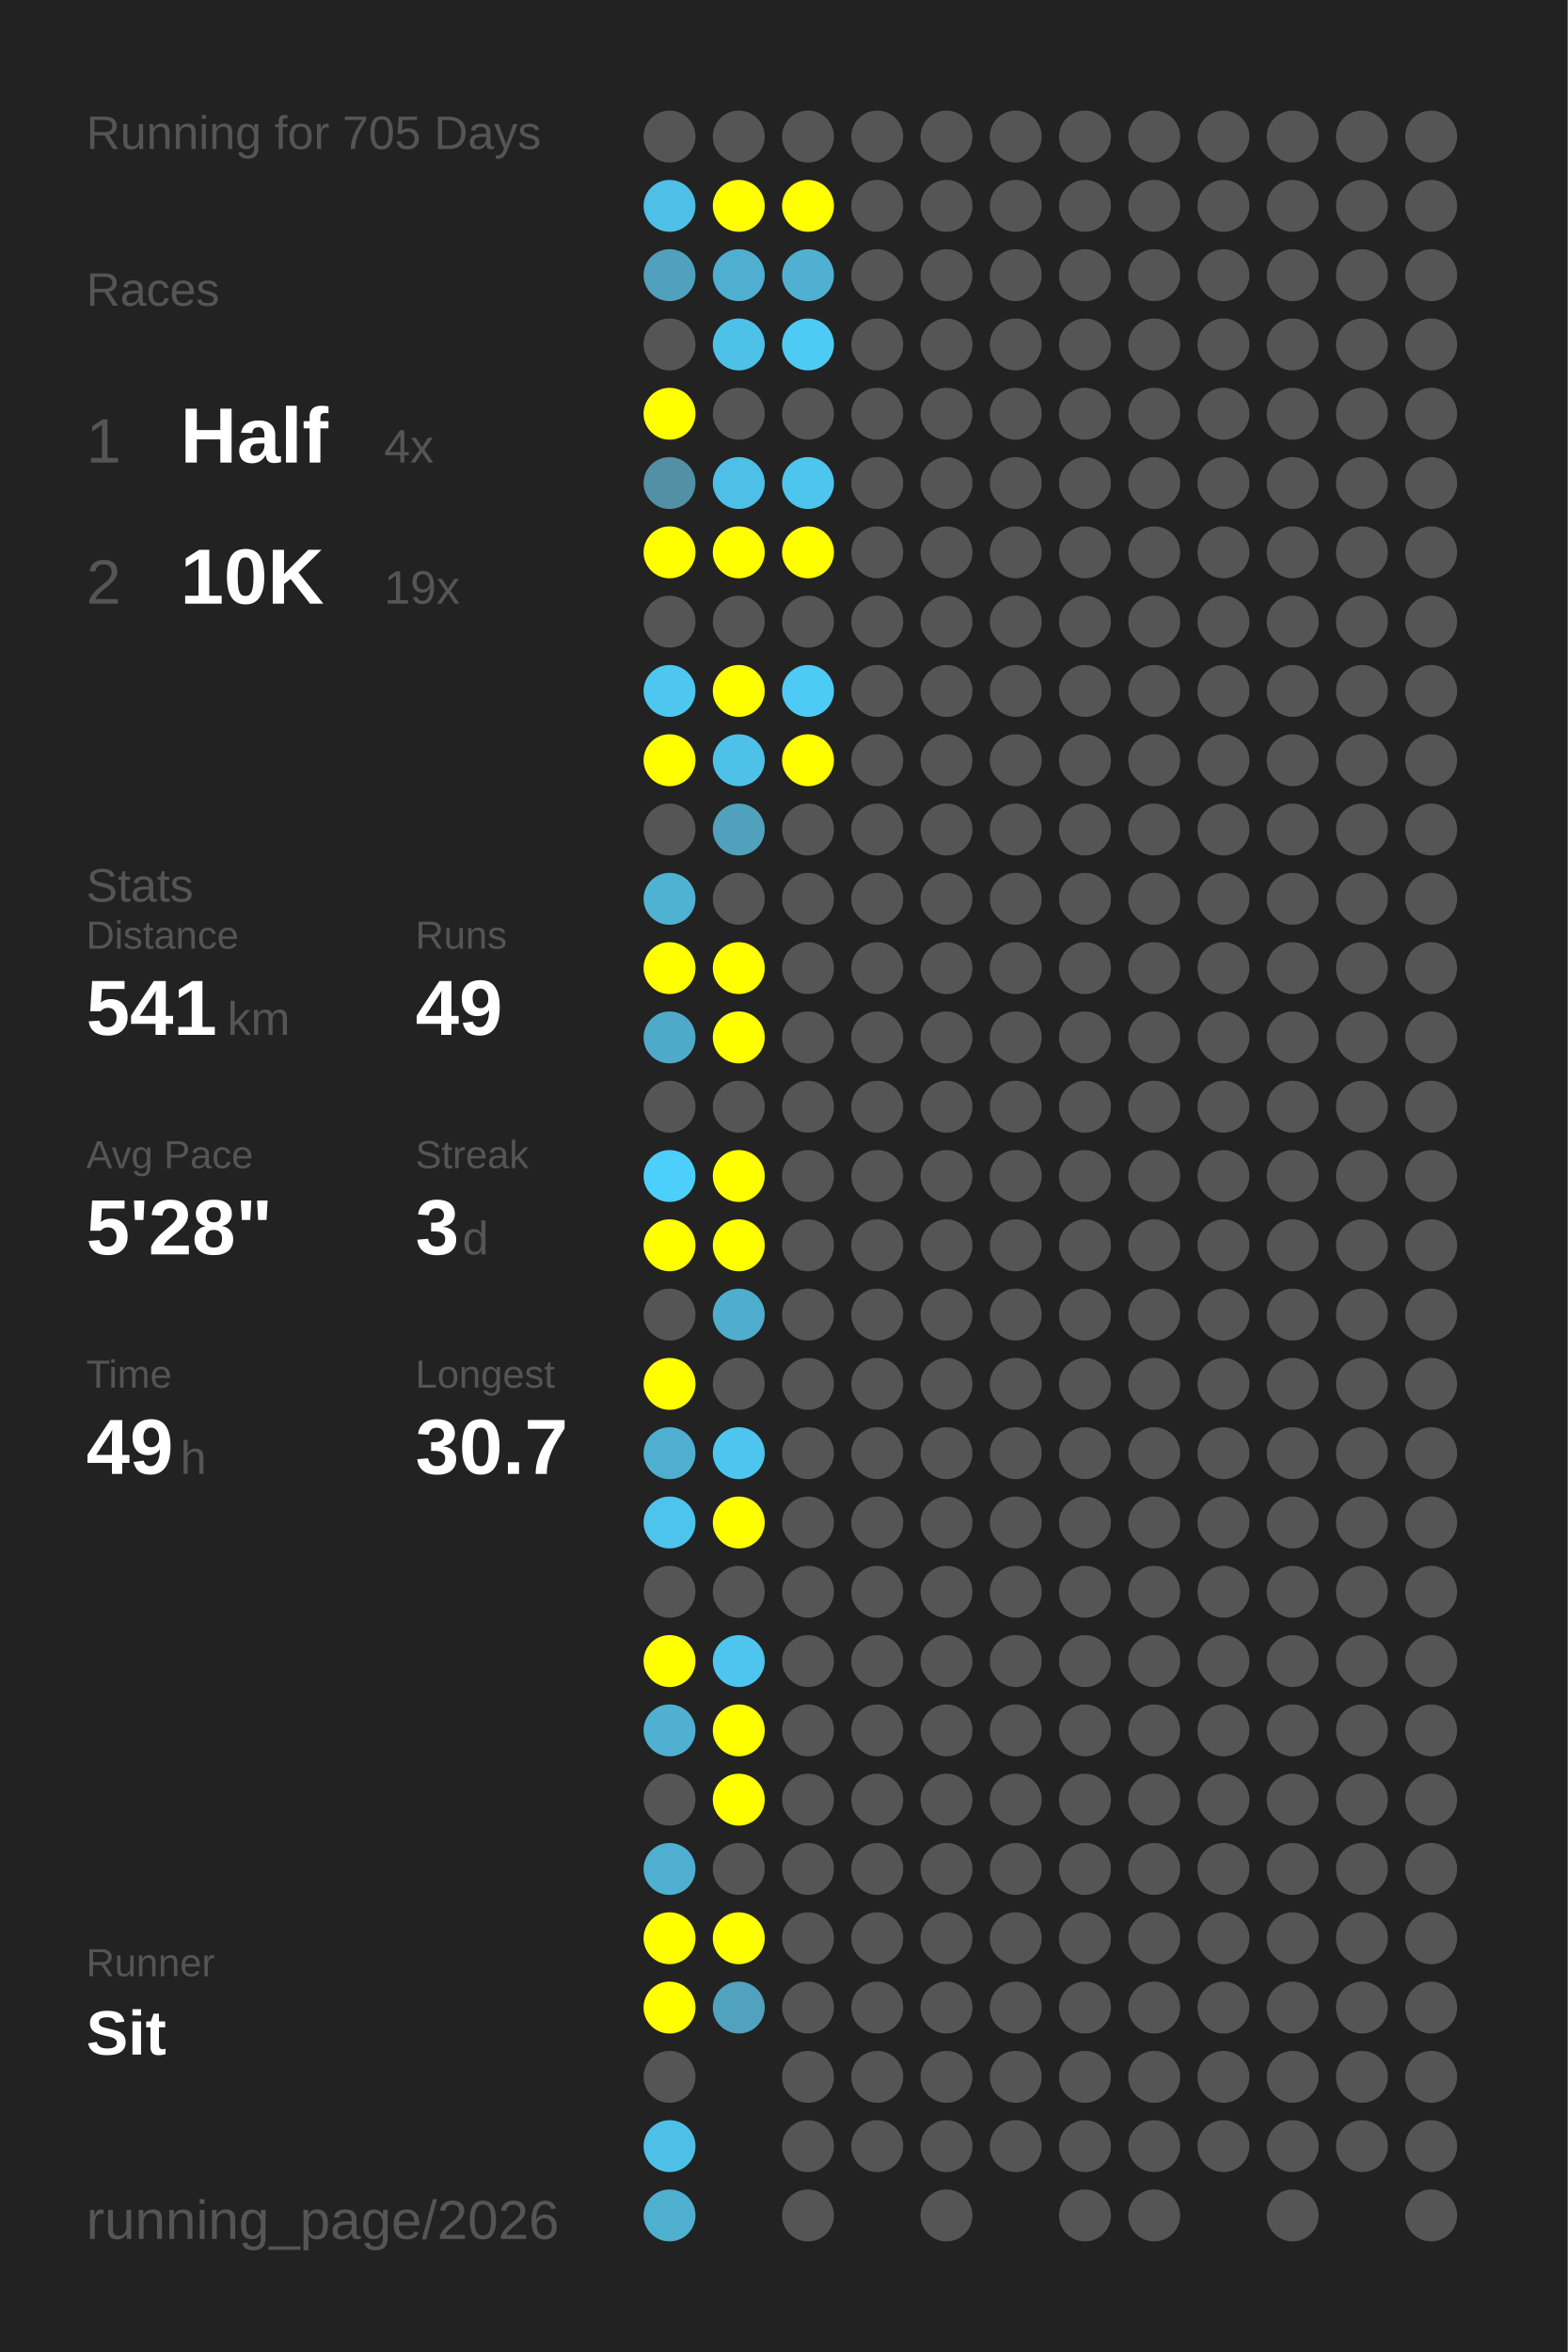
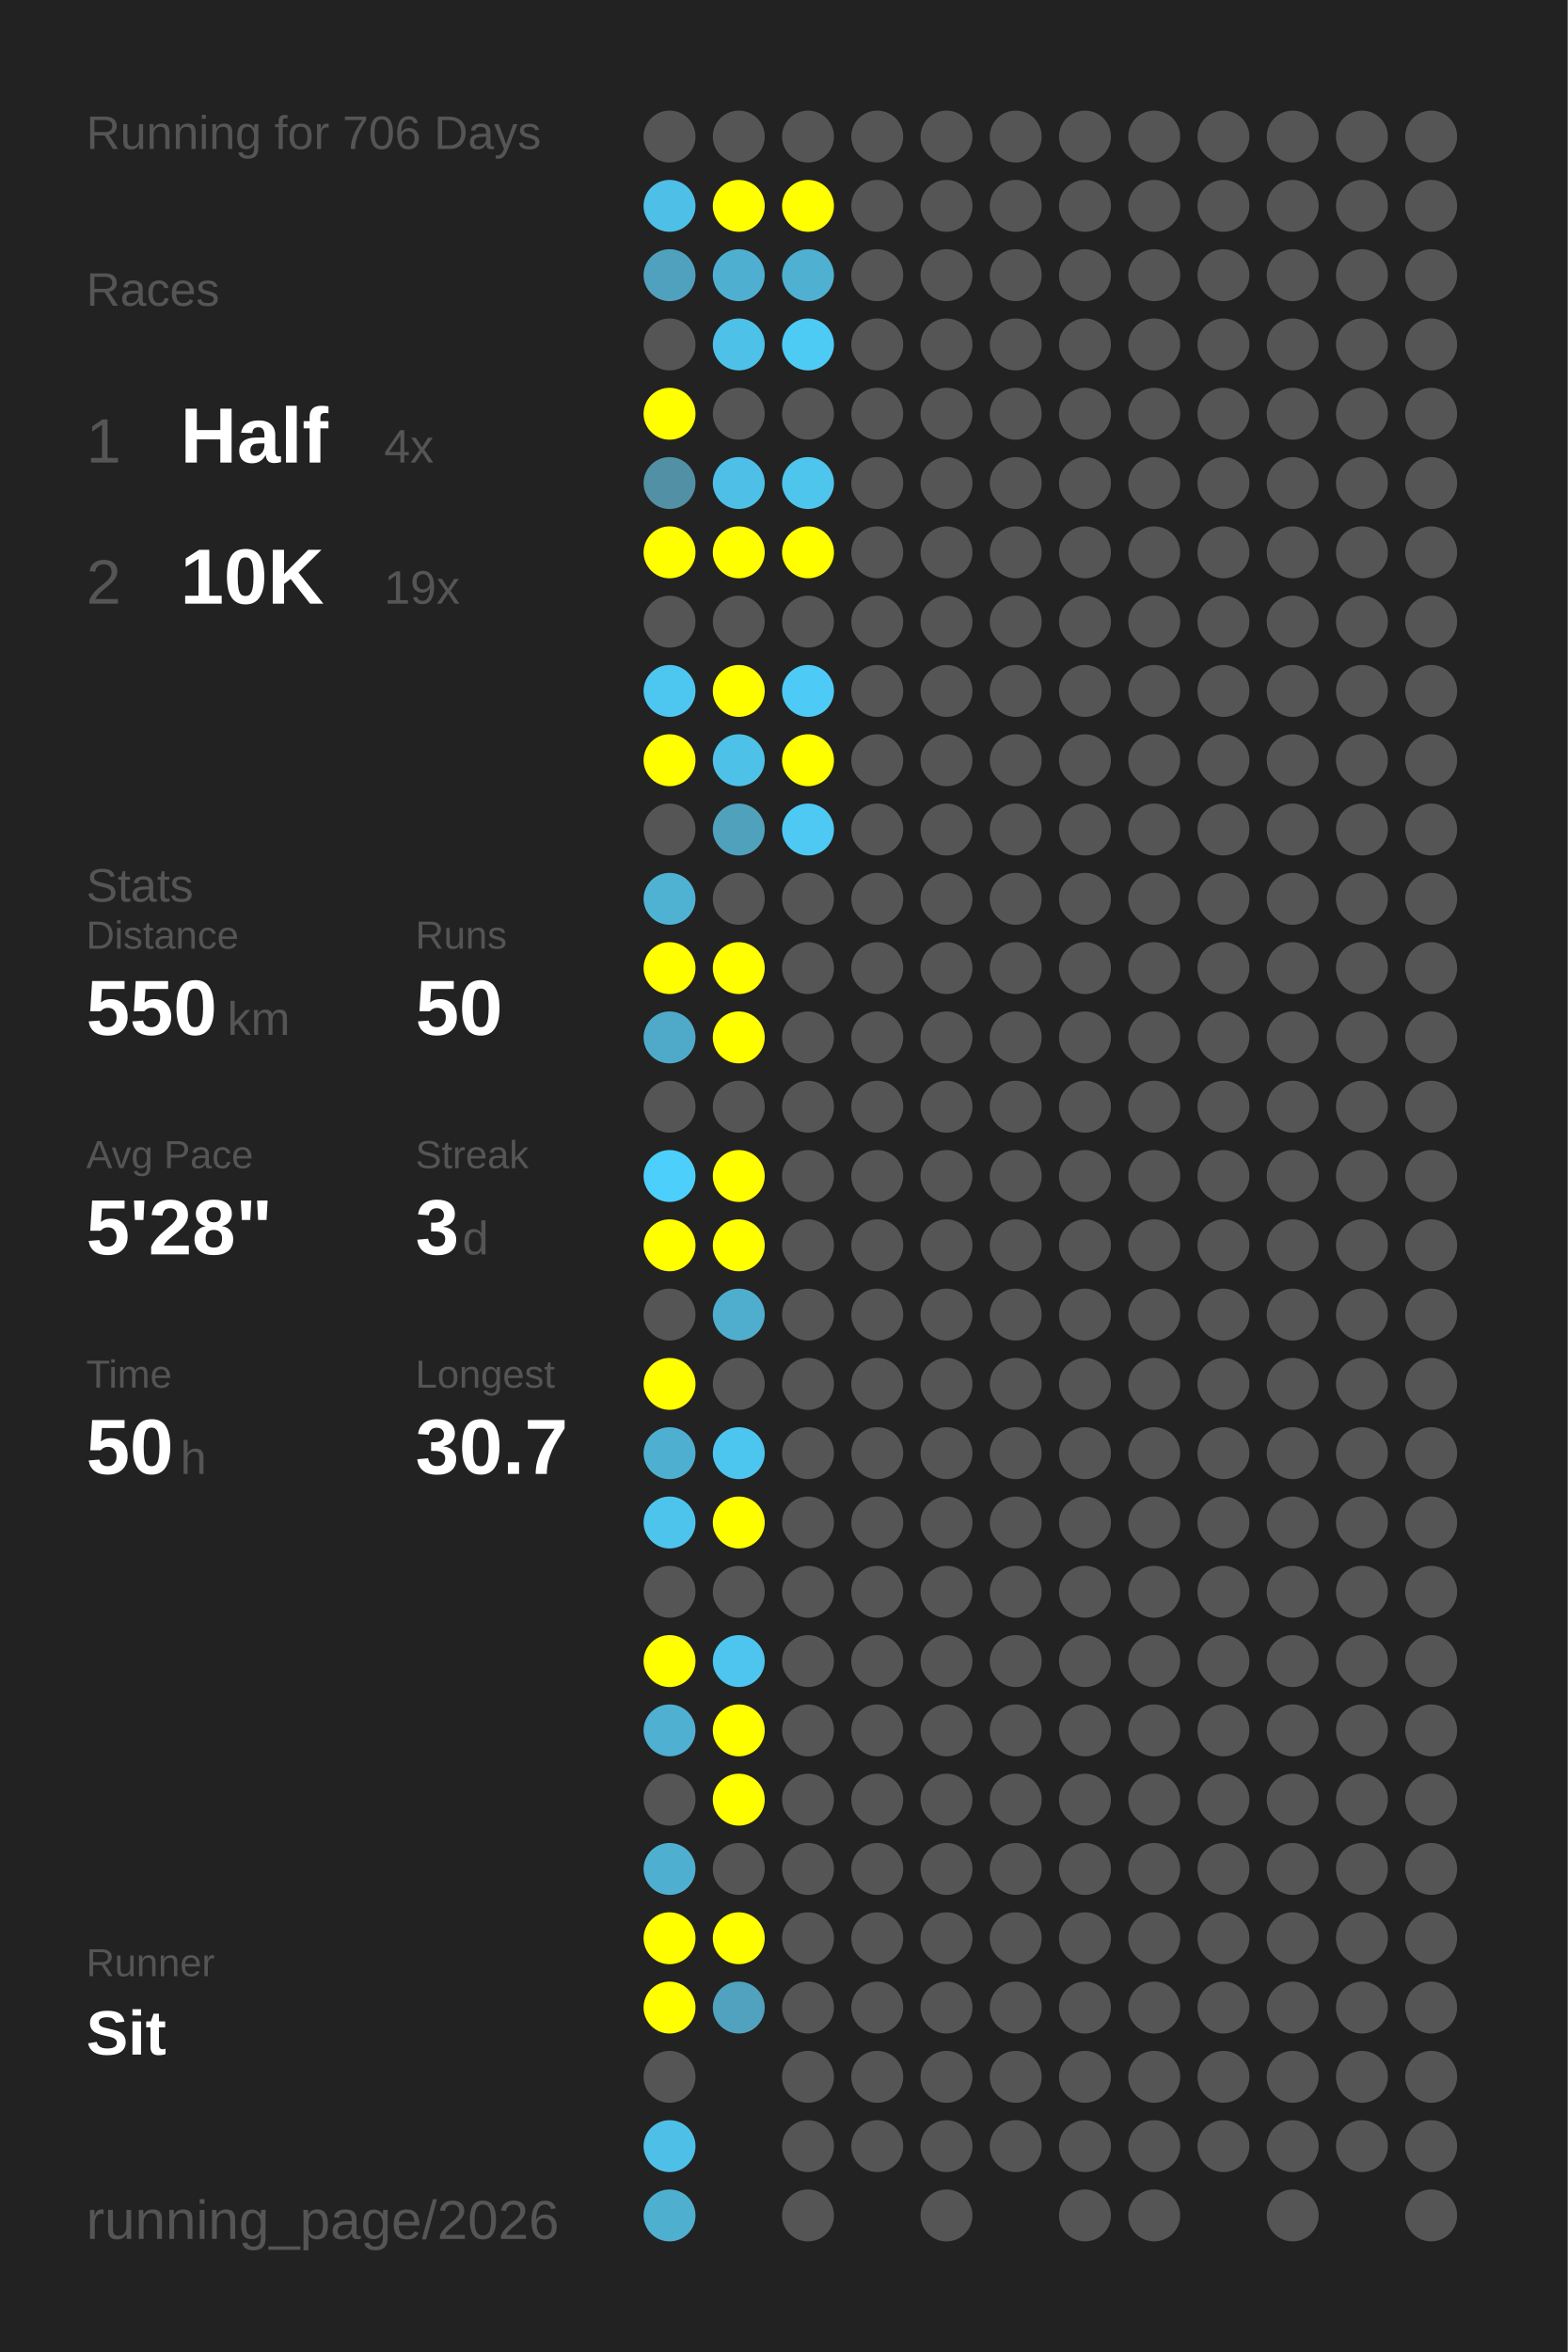
<svg xmlns="http://www.w3.org/2000/svg" baseProfile="full" height="300mm" version="1.1" viewBox="0,0,200,300" width="200mm">
  <defs />
  <rect fill="#222222" height="300" width="200" x="0" y="0" />
-   <text fill="#555555" style="font-size:6px; font-family:Arial;" x="11" y="19">Running for 705 Days</text>
+   <text fill="#555555" style="font-size:6px; font-family:Arial;" x="11" y="19">Running for 706 Days</text>
  <text fill="#555555" style="font-size:6px; font-family:Arial;" x="11" y="39">Races</text>
  <text fill="#555555" style="font-size:8px; font-family:Arial;" x="11" y="59">1</text>
  <text fill="#FFFFFF" style="font-size:10px; font-family:Arial; font-weight:bold;" x="23" y="59">Half</text>
  <text fill="#555555" style="font-size:6px; font-family:Arial;" x="49" y="59">4x</text>
  <text fill="#555555" style="font-size:8px; font-family:Arial;" x="11" y="77">2</text>
  <text fill="#FFFFFF" style="font-size:10px; font-family:Arial; font-weight:bold;" x="23" y="77">10K</text>
  <text fill="#555555" style="font-size:6px; font-family:Arial;" x="49" y="77">19x</text>
  <text fill="#555555" style="font-size:6px; font-family:Arial;" x="11" y="115">Stats</text>
  <text fill="#555555" style="font-size:5px; font-family:Arial;" x="11" y="121">Distance</text>
-   <text fill="#FFFFFF" style="font-size:10px; font-family:Arial; font-weight:bold;" x="11" y="132">541</text>
+   <text fill="#FFFFFF" style="font-size:10px; font-family:Arial; font-weight:bold;" x="11" y="132">550</text>
  <text fill="#555555" style="font-size:6px; font-family:Arial;" x="29" y="132">km</text>
  <text fill="#555555" style="font-size:5px; font-family:Arial;" x="53" y="121">Runs</text>
-   <text fill="#FFFFFF" style="font-size:10px; font-family:Arial; font-weight:bold;" x="53" y="132">49</text>
+   <text fill="#FFFFFF" style="font-size:10px; font-family:Arial; font-weight:bold;" x="53" y="132">50</text>
  <text fill="#555555" style="font-size:5px; font-family:Arial;" x="11" y="149">Avg Pace</text>
  <text fill="#FFFFFF" style="font-size:10px; font-family:Arial; font-weight:bold;" x="11" y="160">5'28"</text>
  <text fill="#555555" style="font-size:5px; font-family:Arial;" x="53" y="149">Streak</text>
  <text fill="#FFFFFF" style="font-size:10px; font-family:Arial; font-weight:bold;" x="53" y="160">3</text>
  <text fill="#555555" style="font-size:6px; font-family:Arial;" x="59" y="160">d</text>
  <text fill="#555555" style="font-size:5px; font-family:Arial;" x="11" y="177">Time</text>
-   <text fill="#FFFFFF" style="font-size:10px; font-family:Arial; font-weight:bold;" x="11" y="188">49</text>
+   <text fill="#FFFFFF" style="font-size:10px; font-family:Arial; font-weight:bold;" x="11" y="188">50</text>
  <text fill="#555555" style="font-size:6px; font-family:Arial;" x="23" y="188">h</text>
  <text fill="#555555" style="font-size:5px; font-family:Arial;" x="53" y="177">Longest</text>
  <text fill="#FFFFFF" style="font-size:10px; font-family:Arial; font-weight:bold;" x="53" y="188">30.7</text>
  <text fill="#555555" style="font-size:5px; font-family:Arial;" x="11" y="252.065">Runner</text>
  <text fill="#FFFFFF" style="font-size:8px; font-family:Arial; font-weight:bold;" x="11" y="262.065">Sit</text>
  <text fill="#555555" style="font-size:7px; font-family:Arial;" x="11" y="285.581">running_page/2026</text>
  <circle cx="85.417" cy="17.419" fill="#555555" r="3.312" />
  <circle cx="85.417" cy="26.258" fill="#4ebfe6" r="3.312" />
  <circle cx="85.417" cy="35.097" fill="#50a1bd" r="3.312" />
  <circle cx="85.417" cy="43.935" fill="#555555" r="3.312" />
  <circle cx="85.417" cy="52.774" fill="#FFFF00" r="3.312" />
  <circle cx="85.417" cy="61.613" fill="#5190a5" r="3.312" />
  <circle cx="85.417" cy="70.452" fill="#FFFF00" r="3.312" />
  <circle cx="85.417" cy="79.29" fill="#555555" r="3.312" />
  <circle cx="85.417" cy="88.129" fill="#4dc7f0" r="3.312" />
  <circle cx="85.417" cy="96.968" fill="#FFFF00" r="3.312" />
  <circle cx="85.417" cy="105.806" fill="#555555" r="3.312" />
  <circle cx="85.417" cy="114.645" fill="#4fb2d3" r="3.312" />
  <circle cx="85.417" cy="123.484" fill="#FFFF00" r="3.312" />
  <circle cx="85.417" cy="132.323" fill="#4faac9" r="3.312" />
  <circle cx="85.417" cy="141.161" fill="#555555" r="3.312" />
  <circle cx="85.417" cy="150" fill="#4dcffb" r="3.312" />
  <circle cx="85.417" cy="158.839" fill="#FFFF00" r="3.312" />
  <circle cx="85.417" cy="167.677" fill="#555555" r="3.312" />
  <circle cx="85.417" cy="176.516" fill="#FFFF00" r="3.312" />
  <circle cx="85.417" cy="185.355" fill="#4fafd0" r="3.312" />
  <circle cx="85.417" cy="194.194" fill="#4dc4ec" r="3.312" />
  <circle cx="85.417" cy="203.032" fill="#555555" r="3.312" />
  <circle cx="85.417" cy="211.871" fill="#FFFF00" r="3.312" />
  <circle cx="85.417" cy="220.71" fill="#4fb0d1" r="3.312" />
  <circle cx="85.417" cy="229.548" fill="#555555" r="3.312" />
  <circle cx="85.417" cy="238.387" fill="#4fafd0" r="3.312" />
  <circle cx="85.417" cy="247.226" fill="#FFFF00" r="3.312" />
  <circle cx="85.417" cy="256.065" fill="#FFFF00" r="3.312" />
  <circle cx="85.417" cy="264.903" fill="#555555" r="3.312" />
  <circle cx="85.417" cy="273.742" fill="#4ec0e7" r="3.312" />
  <circle cx="85.417" cy="282.581" fill="#4fafcf" r="3.312" />
  <circle cx="94.25" cy="17.419" fill="#555555" r="3.312" />
  <circle cx="94.25" cy="26.258" fill="#FFFF00" r="3.312" />
  <circle cx="94.25" cy="35.097" fill="#4fafd0" r="3.312" />
  <circle cx="94.25" cy="43.935" fill="#4ec1e9" r="3.312" />
  <circle cx="94.25" cy="52.774" fill="#555555" r="3.312" />
  <circle cx="94.25" cy="61.613" fill="#4ec0e7" r="3.312" />
  <circle cx="94.25" cy="70.452" fill="#FFFF00" r="3.312" />
  <circle cx="94.25" cy="79.29" fill="#555555" r="3.312" />
  <circle cx="94.25" cy="88.129" fill="#FFFF00" r="3.312" />
  <circle cx="94.25" cy="96.968" fill="#4ec1e8" r="3.312" />
  <circle cx="94.25" cy="105.806" fill="#50a1bc" r="3.312" />
  <circle cx="94.25" cy="114.645" fill="#555555" r="3.312" />
  <circle cx="94.25" cy="123.484" fill="#FFFF00" r="3.312" />
  <circle cx="94.25" cy="132.323" fill="#FFFF00" r="3.312" />
  <circle cx="94.25" cy="141.161" fill="#555555" r="3.312" />
  <circle cx="94.25" cy="150" fill="#FFFF00" r="3.312" />
  <circle cx="94.25" cy="158.839" fill="#FFFF00" r="3.312" />
  <circle cx="94.25" cy="167.677" fill="#4faece" r="3.312" />
  <circle cx="94.25" cy="176.516" fill="#555555" r="3.312" />
  <circle cx="94.25" cy="185.355" fill="#4dc6ef" r="3.312" />
  <circle cx="94.25" cy="194.194" fill="#FFFF00" r="3.312" />
  <circle cx="94.25" cy="203.032" fill="#555555" r="3.312" />
  <circle cx="94.25" cy="211.871" fill="#4dc5ee" r="3.312" />
  <circle cx="94.25" cy="220.71" fill="#FFFF00" r="3.312" />
  <circle cx="94.25" cy="229.548" fill="#FFFF00" r="3.312" />
  <circle cx="94.25" cy="238.387" fill="#555555" r="3.312" />
  <circle cx="94.25" cy="247.226" fill="#FFFF00" r="3.312" />
  <circle cx="94.25" cy="256.065" fill="#50a2be" r="3.312" />
  <circle cx="103.083" cy="17.419" fill="#555555" r="3.312" />
  <circle cx="103.083" cy="26.258" fill="#FFFF00" r="3.312" />
  <circle cx="103.083" cy="35.097" fill="#4fb0d1" r="3.312" />
  <circle cx="103.083" cy="43.935" fill="#4dcbf5" r="3.312" />
  <circle cx="103.083" cy="52.774" fill="#555555" r="3.312" />
  <circle cx="103.083" cy="61.613" fill="#4dc5ed" r="3.312" />
  <circle cx="103.083" cy="70.452" fill="#FFFF00" r="3.312" />
  <circle cx="103.083" cy="79.29" fill="#555555" r="3.312" />
  <circle cx="103.083" cy="88.129" fill="#4dcbf6" r="3.312" />
  <circle cx="103.083" cy="96.968" fill="#FFFF00" r="3.312" />
-   <circle cx="103.083" cy="105.806" fill="#555555" r="3.312" />
+   <circle cx="103.083" cy="105.806" fill="#4dc9f4" r="3.312" />
  <circle cx="103.083" cy="114.645" fill="#555555" r="3.312" />
  <circle cx="103.083" cy="123.484" fill="#555555" r="3.312" />
  <circle cx="103.083" cy="132.323" fill="#555555" r="3.312" />
  <circle cx="103.083" cy="141.161" fill="#555555" r="3.312" />
  <circle cx="103.083" cy="150" fill="#555555" r="3.312" />
  <circle cx="103.083" cy="158.839" fill="#555555" r="3.312" />
  <circle cx="103.083" cy="167.677" fill="#555555" r="3.312" />
  <circle cx="103.083" cy="176.516" fill="#555555" r="3.312" />
  <circle cx="103.083" cy="185.355" fill="#555555" r="3.312" />
  <circle cx="103.083" cy="194.194" fill="#555555" r="3.312" />
  <circle cx="103.083" cy="203.032" fill="#555555" r="3.312" />
  <circle cx="103.083" cy="211.871" fill="#555555" r="3.312" />
  <circle cx="103.083" cy="220.71" fill="#555555" r="3.312" />
  <circle cx="103.083" cy="229.548" fill="#555555" r="3.312" />
  <circle cx="103.083" cy="238.387" fill="#555555" r="3.312" />
  <circle cx="103.083" cy="247.226" fill="#555555" r="3.312" />
  <circle cx="103.083" cy="256.065" fill="#555555" r="3.312" />
  <circle cx="103.083" cy="264.903" fill="#555555" r="3.312" />
  <circle cx="103.083" cy="273.742" fill="#555555" r="3.312" />
  <circle cx="103.083" cy="282.581" fill="#555555" r="3.312" />
  <circle cx="111.917" cy="17.419" fill="#555555" r="3.312" />
  <circle cx="111.917" cy="26.258" fill="#555555" r="3.312" />
  <circle cx="111.917" cy="35.097" fill="#555555" r="3.312" />
  <circle cx="111.917" cy="43.935" fill="#555555" r="3.312" />
  <circle cx="111.917" cy="52.774" fill="#555555" r="3.312" />
  <circle cx="111.917" cy="61.613" fill="#555555" r="3.312" />
  <circle cx="111.917" cy="70.452" fill="#555555" r="3.312" />
  <circle cx="111.917" cy="79.29" fill="#555555" r="3.312" />
  <circle cx="111.917" cy="88.129" fill="#555555" r="3.312" />
  <circle cx="111.917" cy="96.968" fill="#555555" r="3.312" />
  <circle cx="111.917" cy="105.806" fill="#555555" r="3.312" />
  <circle cx="111.917" cy="114.645" fill="#555555" r="3.312" />
  <circle cx="111.917" cy="123.484" fill="#555555" r="3.312" />
  <circle cx="111.917" cy="132.323" fill="#555555" r="3.312" />
  <circle cx="111.917" cy="141.161" fill="#555555" r="3.312" />
  <circle cx="111.917" cy="150" fill="#555555" r="3.312" />
  <circle cx="111.917" cy="158.839" fill="#555555" r="3.312" />
  <circle cx="111.917" cy="167.677" fill="#555555" r="3.312" />
  <circle cx="111.917" cy="176.516" fill="#555555" r="3.312" />
  <circle cx="111.917" cy="185.355" fill="#555555" r="3.312" />
  <circle cx="111.917" cy="194.194" fill="#555555" r="3.312" />
  <circle cx="111.917" cy="203.032" fill="#555555" r="3.312" />
  <circle cx="111.917" cy="211.871" fill="#555555" r="3.312" />
  <circle cx="111.917" cy="220.71" fill="#555555" r="3.312" />
  <circle cx="111.917" cy="229.548" fill="#555555" r="3.312" />
  <circle cx="111.917" cy="238.387" fill="#555555" r="3.312" />
  <circle cx="111.917" cy="247.226" fill="#555555" r="3.312" />
  <circle cx="111.917" cy="256.065" fill="#555555" r="3.312" />
  <circle cx="111.917" cy="264.903" fill="#555555" r="3.312" />
  <circle cx="111.917" cy="273.742" fill="#555555" r="3.312" />
  <circle cx="120.75" cy="17.419" fill="#555555" r="3.312" />
  <circle cx="120.75" cy="26.258" fill="#555555" r="3.312" />
  <circle cx="120.75" cy="35.097" fill="#555555" r="3.312" />
  <circle cx="120.75" cy="43.935" fill="#555555" r="3.312" />
  <circle cx="120.75" cy="52.774" fill="#555555" r="3.312" />
  <circle cx="120.75" cy="61.613" fill="#555555" r="3.312" />
  <circle cx="120.75" cy="70.452" fill="#555555" r="3.312" />
  <circle cx="120.75" cy="79.29" fill="#555555" r="3.312" />
  <circle cx="120.75" cy="88.129" fill="#555555" r="3.312" />
  <circle cx="120.75" cy="96.968" fill="#555555" r="3.312" />
  <circle cx="120.75" cy="105.806" fill="#555555" r="3.312" />
  <circle cx="120.75" cy="114.645" fill="#555555" r="3.312" />
  <circle cx="120.75" cy="123.484" fill="#555555" r="3.312" />
  <circle cx="120.75" cy="132.323" fill="#555555" r="3.312" />
  <circle cx="120.75" cy="141.161" fill="#555555" r="3.312" />
  <circle cx="120.75" cy="150" fill="#555555" r="3.312" />
  <circle cx="120.75" cy="158.839" fill="#555555" r="3.312" />
  <circle cx="120.75" cy="167.677" fill="#555555" r="3.312" />
  <circle cx="120.75" cy="176.516" fill="#555555" r="3.312" />
  <circle cx="120.75" cy="185.355" fill="#555555" r="3.312" />
  <circle cx="120.75" cy="194.194" fill="#555555" r="3.312" />
  <circle cx="120.75" cy="203.032" fill="#555555" r="3.312" />
  <circle cx="120.75" cy="211.871" fill="#555555" r="3.312" />
  <circle cx="120.75" cy="220.71" fill="#555555" r="3.312" />
  <circle cx="120.75" cy="229.548" fill="#555555" r="3.312" />
  <circle cx="120.75" cy="238.387" fill="#555555" r="3.312" />
  <circle cx="120.75" cy="247.226" fill="#555555" r="3.312" />
  <circle cx="120.75" cy="256.065" fill="#555555" r="3.312" />
  <circle cx="120.75" cy="264.903" fill="#555555" r="3.312" />
  <circle cx="120.75" cy="273.742" fill="#555555" r="3.312" />
  <circle cx="120.75" cy="282.581" fill="#555555" r="3.312" />
  <circle cx="129.583" cy="17.419" fill="#555555" r="3.312" />
  <circle cx="129.583" cy="26.258" fill="#555555" r="3.312" />
  <circle cx="129.583" cy="35.097" fill="#555555" r="3.312" />
  <circle cx="129.583" cy="43.935" fill="#555555" r="3.312" />
  <circle cx="129.583" cy="52.774" fill="#555555" r="3.312" />
  <circle cx="129.583" cy="61.613" fill="#555555" r="3.312" />
  <circle cx="129.583" cy="70.452" fill="#555555" r="3.312" />
  <circle cx="129.583" cy="79.29" fill="#555555" r="3.312" />
  <circle cx="129.583" cy="88.129" fill="#555555" r="3.312" />
  <circle cx="129.583" cy="96.968" fill="#555555" r="3.312" />
  <circle cx="129.583" cy="105.806" fill="#555555" r="3.312" />
  <circle cx="129.583" cy="114.645" fill="#555555" r="3.312" />
  <circle cx="129.583" cy="123.484" fill="#555555" r="3.312" />
  <circle cx="129.583" cy="132.323" fill="#555555" r="3.312" />
  <circle cx="129.583" cy="141.161" fill="#555555" r="3.312" />
  <circle cx="129.583" cy="150" fill="#555555" r="3.312" />
  <circle cx="129.583" cy="158.839" fill="#555555" r="3.312" />
  <circle cx="129.583" cy="167.677" fill="#555555" r="3.312" />
  <circle cx="129.583" cy="176.516" fill="#555555" r="3.312" />
  <circle cx="129.583" cy="185.355" fill="#555555" r="3.312" />
  <circle cx="129.583" cy="194.194" fill="#555555" r="3.312" />
  <circle cx="129.583" cy="203.032" fill="#555555" r="3.312" />
  <circle cx="129.583" cy="211.871" fill="#555555" r="3.312" />
  <circle cx="129.583" cy="220.71" fill="#555555" r="3.312" />
  <circle cx="129.583" cy="229.548" fill="#555555" r="3.312" />
  <circle cx="129.583" cy="238.387" fill="#555555" r="3.312" />
  <circle cx="129.583" cy="247.226" fill="#555555" r="3.312" />
  <circle cx="129.583" cy="256.065" fill="#555555" r="3.312" />
  <circle cx="129.583" cy="264.903" fill="#555555" r="3.312" />
  <circle cx="129.583" cy="273.742" fill="#555555" r="3.312" />
  <circle cx="138.417" cy="17.419" fill="#555555" r="3.312" />
  <circle cx="138.417" cy="26.258" fill="#555555" r="3.312" />
  <circle cx="138.417" cy="35.097" fill="#555555" r="3.312" />
  <circle cx="138.417" cy="43.935" fill="#555555" r="3.312" />
  <circle cx="138.417" cy="52.774" fill="#555555" r="3.312" />
  <circle cx="138.417" cy="61.613" fill="#555555" r="3.312" />
  <circle cx="138.417" cy="70.452" fill="#555555" r="3.312" />
  <circle cx="138.417" cy="79.29" fill="#555555" r="3.312" />
  <circle cx="138.417" cy="88.129" fill="#555555" r="3.312" />
  <circle cx="138.417" cy="96.968" fill="#555555" r="3.312" />
  <circle cx="138.417" cy="105.806" fill="#555555" r="3.312" />
  <circle cx="138.417" cy="114.645" fill="#555555" r="3.312" />
  <circle cx="138.417" cy="123.484" fill="#555555" r="3.312" />
  <circle cx="138.417" cy="132.323" fill="#555555" r="3.312" />
  <circle cx="138.417" cy="141.161" fill="#555555" r="3.312" />
  <circle cx="138.417" cy="150" fill="#555555" r="3.312" />
  <circle cx="138.417" cy="158.839" fill="#555555" r="3.312" />
  <circle cx="138.417" cy="167.677" fill="#555555" r="3.312" />
  <circle cx="138.417" cy="176.516" fill="#555555" r="3.312" />
  <circle cx="138.417" cy="185.355" fill="#555555" r="3.312" />
  <circle cx="138.417" cy="194.194" fill="#555555" r="3.312" />
  <circle cx="138.417" cy="203.032" fill="#555555" r="3.312" />
  <circle cx="138.417" cy="211.871" fill="#555555" r="3.312" />
  <circle cx="138.417" cy="220.71" fill="#555555" r="3.312" />
  <circle cx="138.417" cy="229.548" fill="#555555" r="3.312" />
  <circle cx="138.417" cy="238.387" fill="#555555" r="3.312" />
  <circle cx="138.417" cy="247.226" fill="#555555" r="3.312" />
  <circle cx="138.417" cy="256.065" fill="#555555" r="3.312" />
  <circle cx="138.417" cy="264.903" fill="#555555" r="3.312" />
  <circle cx="138.417" cy="273.742" fill="#555555" r="3.312" />
  <circle cx="138.417" cy="282.581" fill="#555555" r="3.312" />
  <circle cx="147.25" cy="17.419" fill="#555555" r="3.312" />
  <circle cx="147.25" cy="26.258" fill="#555555" r="3.312" />
  <circle cx="147.25" cy="35.097" fill="#555555" r="3.312" />
  <circle cx="147.25" cy="43.935" fill="#555555" r="3.312" />
  <circle cx="147.25" cy="52.774" fill="#555555" r="3.312" />
  <circle cx="147.25" cy="61.613" fill="#555555" r="3.312" />
  <circle cx="147.25" cy="70.452" fill="#555555" r="3.312" />
  <circle cx="147.25" cy="79.29" fill="#555555" r="3.312" />
  <circle cx="147.25" cy="88.129" fill="#555555" r="3.312" />
  <circle cx="147.25" cy="96.968" fill="#555555" r="3.312" />
  <circle cx="147.25" cy="105.806" fill="#555555" r="3.312" />
  <circle cx="147.25" cy="114.645" fill="#555555" r="3.312" />
  <circle cx="147.25" cy="123.484" fill="#555555" r="3.312" />
  <circle cx="147.25" cy="132.323" fill="#555555" r="3.312" />
  <circle cx="147.25" cy="141.161" fill="#555555" r="3.312" />
  <circle cx="147.25" cy="150" fill="#555555" r="3.312" />
  <circle cx="147.25" cy="158.839" fill="#555555" r="3.312" />
  <circle cx="147.25" cy="167.677" fill="#555555" r="3.312" />
  <circle cx="147.25" cy="176.516" fill="#555555" r="3.312" />
  <circle cx="147.25" cy="185.355" fill="#555555" r="3.312" />
  <circle cx="147.25" cy="194.194" fill="#555555" r="3.312" />
  <circle cx="147.25" cy="203.032" fill="#555555" r="3.312" />
  <circle cx="147.25" cy="211.871" fill="#555555" r="3.312" />
  <circle cx="147.25" cy="220.71" fill="#555555" r="3.312" />
  <circle cx="147.25" cy="229.548" fill="#555555" r="3.312" />
  <circle cx="147.25" cy="238.387" fill="#555555" r="3.312" />
  <circle cx="147.25" cy="247.226" fill="#555555" r="3.312" />
  <circle cx="147.25" cy="256.065" fill="#555555" r="3.312" />
  <circle cx="147.25" cy="264.903" fill="#555555" r="3.312" />
  <circle cx="147.25" cy="273.742" fill="#555555" r="3.312" />
  <circle cx="147.25" cy="282.581" fill="#555555" r="3.312" />
  <circle cx="156.083" cy="17.419" fill="#555555" r="3.312" />
  <circle cx="156.083" cy="26.258" fill="#555555" r="3.312" />
  <circle cx="156.083" cy="35.097" fill="#555555" r="3.312" />
  <circle cx="156.083" cy="43.935" fill="#555555" r="3.312" />
  <circle cx="156.083" cy="52.774" fill="#555555" r="3.312" />
  <circle cx="156.083" cy="61.613" fill="#555555" r="3.312" />
  <circle cx="156.083" cy="70.452" fill="#555555" r="3.312" />
  <circle cx="156.083" cy="79.29" fill="#555555" r="3.312" />
  <circle cx="156.083" cy="88.129" fill="#555555" r="3.312" />
  <circle cx="156.083" cy="96.968" fill="#555555" r="3.312" />
  <circle cx="156.083" cy="105.806" fill="#555555" r="3.312" />
  <circle cx="156.083" cy="114.645" fill="#555555" r="3.312" />
  <circle cx="156.083" cy="123.484" fill="#555555" r="3.312" />
  <circle cx="156.083" cy="132.323" fill="#555555" r="3.312" />
  <circle cx="156.083" cy="141.161" fill="#555555" r="3.312" />
  <circle cx="156.083" cy="150" fill="#555555" r="3.312" />
  <circle cx="156.083" cy="158.839" fill="#555555" r="3.312" />
  <circle cx="156.083" cy="167.677" fill="#555555" r="3.312" />
  <circle cx="156.083" cy="176.516" fill="#555555" r="3.312" />
  <circle cx="156.083" cy="185.355" fill="#555555" r="3.312" />
  <circle cx="156.083" cy="194.194" fill="#555555" r="3.312" />
  <circle cx="156.083" cy="203.032" fill="#555555" r="3.312" />
  <circle cx="156.083" cy="211.871" fill="#555555" r="3.312" />
  <circle cx="156.083" cy="220.71" fill="#555555" r="3.312" />
  <circle cx="156.083" cy="229.548" fill="#555555" r="3.312" />
  <circle cx="156.083" cy="238.387" fill="#555555" r="3.312" />
  <circle cx="156.083" cy="247.226" fill="#555555" r="3.312" />
  <circle cx="156.083" cy="256.065" fill="#555555" r="3.312" />
  <circle cx="156.083" cy="264.903" fill="#555555" r="3.312" />
  <circle cx="156.083" cy="273.742" fill="#555555" r="3.312" />
  <circle cx="164.917" cy="17.419" fill="#555555" r="3.312" />
  <circle cx="164.917" cy="26.258" fill="#555555" r="3.312" />
  <circle cx="164.917" cy="35.097" fill="#555555" r="3.312" />
  <circle cx="164.917" cy="43.935" fill="#555555" r="3.312" />
  <circle cx="164.917" cy="52.774" fill="#555555" r="3.312" />
  <circle cx="164.917" cy="61.613" fill="#555555" r="3.312" />
  <circle cx="164.917" cy="70.452" fill="#555555" r="3.312" />
  <circle cx="164.917" cy="79.29" fill="#555555" r="3.312" />
  <circle cx="164.917" cy="88.129" fill="#555555" r="3.312" />
  <circle cx="164.917" cy="96.968" fill="#555555" r="3.312" />
  <circle cx="164.917" cy="105.806" fill="#555555" r="3.312" />
  <circle cx="164.917" cy="114.645" fill="#555555" r="3.312" />
  <circle cx="164.917" cy="123.484" fill="#555555" r="3.312" />
  <circle cx="164.917" cy="132.323" fill="#555555" r="3.312" />
  <circle cx="164.917" cy="141.161" fill="#555555" r="3.312" />
  <circle cx="164.917" cy="150" fill="#555555" r="3.312" />
  <circle cx="164.917" cy="158.839" fill="#555555" r="3.312" />
  <circle cx="164.917" cy="167.677" fill="#555555" r="3.312" />
  <circle cx="164.917" cy="176.516" fill="#555555" r="3.312" />
  <circle cx="164.917" cy="185.355" fill="#555555" r="3.312" />
  <circle cx="164.917" cy="194.194" fill="#555555" r="3.312" />
  <circle cx="164.917" cy="203.032" fill="#555555" r="3.312" />
  <circle cx="164.917" cy="211.871" fill="#555555" r="3.312" />
  <circle cx="164.917" cy="220.71" fill="#555555" r="3.312" />
  <circle cx="164.917" cy="229.548" fill="#555555" r="3.312" />
  <circle cx="164.917" cy="238.387" fill="#555555" r="3.312" />
  <circle cx="164.917" cy="247.226" fill="#555555" r="3.312" />
  <circle cx="164.917" cy="256.065" fill="#555555" r="3.312" />
  <circle cx="164.917" cy="264.903" fill="#555555" r="3.312" />
  <circle cx="164.917" cy="273.742" fill="#555555" r="3.312" />
  <circle cx="164.917" cy="282.581" fill="#555555" r="3.312" />
  <circle cx="173.75" cy="17.419" fill="#555555" r="3.312" />
  <circle cx="173.75" cy="26.258" fill="#555555" r="3.312" />
  <circle cx="173.75" cy="35.097" fill="#555555" r="3.312" />
  <circle cx="173.75" cy="43.935" fill="#555555" r="3.312" />
  <circle cx="173.75" cy="52.774" fill="#555555" r="3.312" />
  <circle cx="173.75" cy="61.613" fill="#555555" r="3.312" />
  <circle cx="173.75" cy="70.452" fill="#555555" r="3.312" />
  <circle cx="173.75" cy="79.29" fill="#555555" r="3.312" />
  <circle cx="173.75" cy="88.129" fill="#555555" r="3.312" />
  <circle cx="173.75" cy="96.968" fill="#555555" r="3.312" />
  <circle cx="173.75" cy="105.806" fill="#555555" r="3.312" />
  <circle cx="173.75" cy="114.645" fill="#555555" r="3.312" />
  <circle cx="173.75" cy="123.484" fill="#555555" r="3.312" />
  <circle cx="173.75" cy="132.323" fill="#555555" r="3.312" />
  <circle cx="173.75" cy="141.161" fill="#555555" r="3.312" />
  <circle cx="173.75" cy="150" fill="#555555" r="3.312" />
  <circle cx="173.75" cy="158.839" fill="#555555" r="3.312" />
  <circle cx="173.75" cy="167.677" fill="#555555" r="3.312" />
  <circle cx="173.75" cy="176.516" fill="#555555" r="3.312" />
  <circle cx="173.75" cy="185.355" fill="#555555" r="3.312" />
  <circle cx="173.75" cy="194.194" fill="#555555" r="3.312" />
  <circle cx="173.75" cy="203.032" fill="#555555" r="3.312" />
  <circle cx="173.75" cy="211.871" fill="#555555" r="3.312" />
  <circle cx="173.75" cy="220.71" fill="#555555" r="3.312" />
  <circle cx="173.75" cy="229.548" fill="#555555" r="3.312" />
  <circle cx="173.75" cy="238.387" fill="#555555" r="3.312" />
  <circle cx="173.75" cy="247.226" fill="#555555" r="3.312" />
  <circle cx="173.75" cy="256.065" fill="#555555" r="3.312" />
  <circle cx="173.75" cy="264.903" fill="#555555" r="3.312" />
  <circle cx="173.75" cy="273.742" fill="#555555" r="3.312" />
  <circle cx="182.583" cy="17.419" fill="#555555" r="3.312" />
  <circle cx="182.583" cy="26.258" fill="#555555" r="3.312" />
  <circle cx="182.583" cy="35.097" fill="#555555" r="3.312" />
  <circle cx="182.583" cy="43.935" fill="#555555" r="3.312" />
  <circle cx="182.583" cy="52.774" fill="#555555" r="3.312" />
  <circle cx="182.583" cy="61.613" fill="#555555" r="3.312" />
  <circle cx="182.583" cy="70.452" fill="#555555" r="3.312" />
  <circle cx="182.583" cy="79.29" fill="#555555" r="3.312" />
  <circle cx="182.583" cy="88.129" fill="#555555" r="3.312" />
  <circle cx="182.583" cy="96.968" fill="#555555" r="3.312" />
  <circle cx="182.583" cy="105.806" fill="#555555" r="3.312" />
  <circle cx="182.583" cy="114.645" fill="#555555" r="3.312" />
  <circle cx="182.583" cy="123.484" fill="#555555" r="3.312" />
  <circle cx="182.583" cy="132.323" fill="#555555" r="3.312" />
  <circle cx="182.583" cy="141.161" fill="#555555" r="3.312" />
  <circle cx="182.583" cy="150" fill="#555555" r="3.312" />
  <circle cx="182.583" cy="158.839" fill="#555555" r="3.312" />
  <circle cx="182.583" cy="167.677" fill="#555555" r="3.312" />
  <circle cx="182.583" cy="176.516" fill="#555555" r="3.312" />
  <circle cx="182.583" cy="185.355" fill="#555555" r="3.312" />
  <circle cx="182.583" cy="194.194" fill="#555555" r="3.312" />
  <circle cx="182.583" cy="203.032" fill="#555555" r="3.312" />
  <circle cx="182.583" cy="211.871" fill="#555555" r="3.312" />
  <circle cx="182.583" cy="220.71" fill="#555555" r="3.312" />
  <circle cx="182.583" cy="229.548" fill="#555555" r="3.312" />
  <circle cx="182.583" cy="238.387" fill="#555555" r="3.312" />
  <circle cx="182.583" cy="247.226" fill="#555555" r="3.312" />
  <circle cx="182.583" cy="256.065" fill="#555555" r="3.312" />
  <circle cx="182.583" cy="264.903" fill="#555555" r="3.312" />
  <circle cx="182.583" cy="273.742" fill="#555555" r="3.312" />
  <circle cx="182.583" cy="282.581" fill="#555555" r="3.312" />
</svg>
